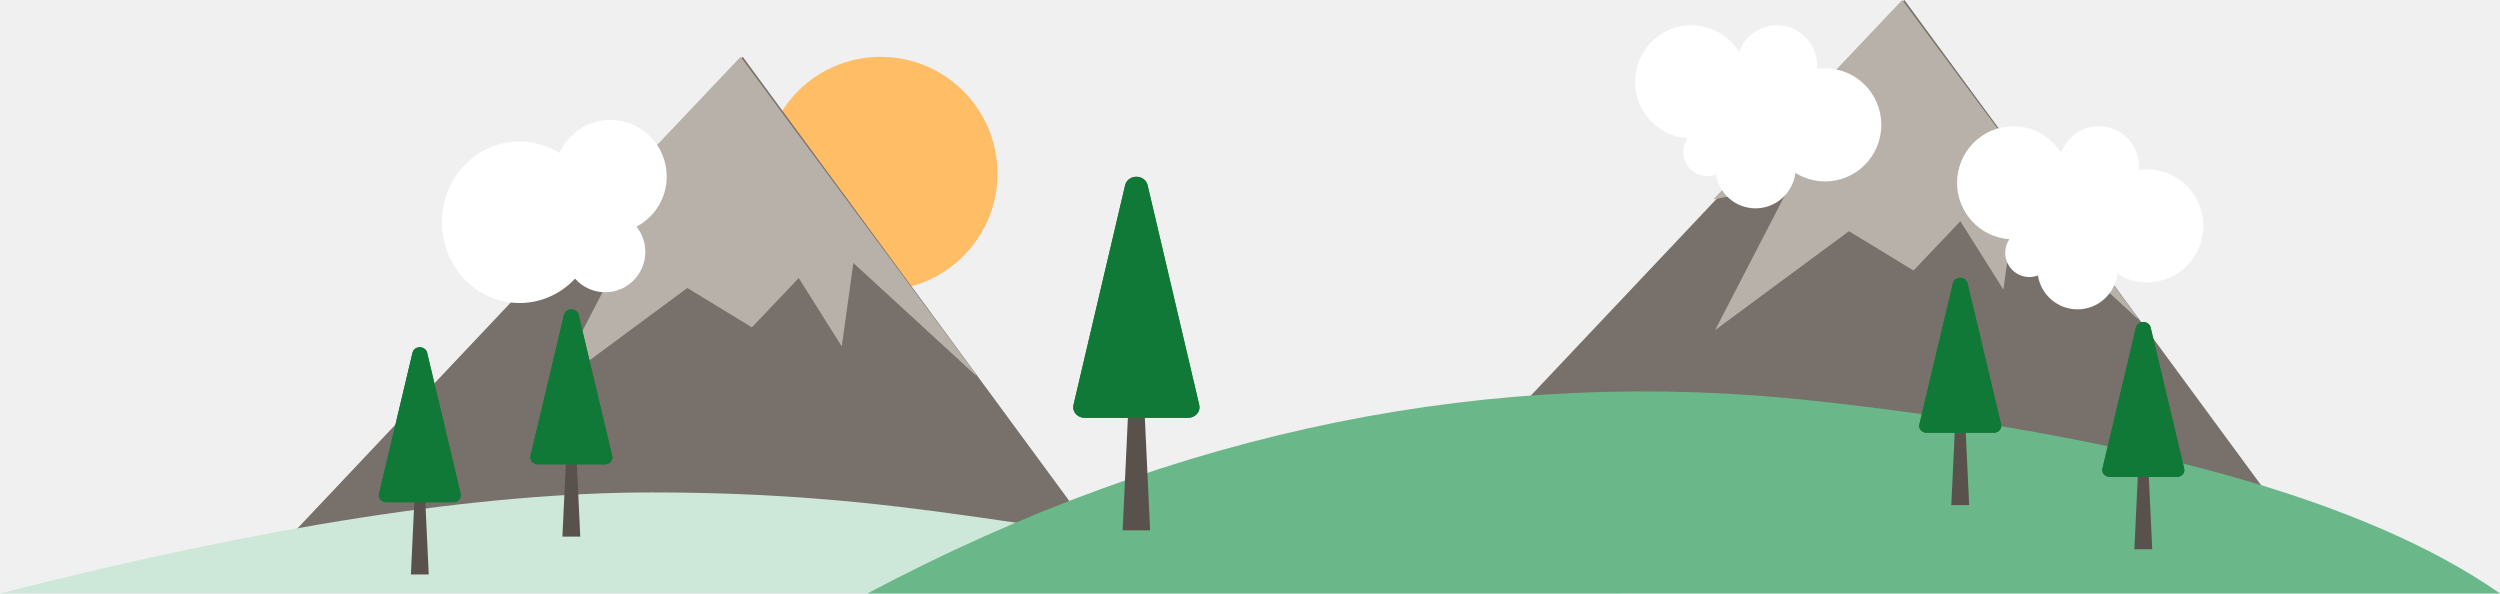
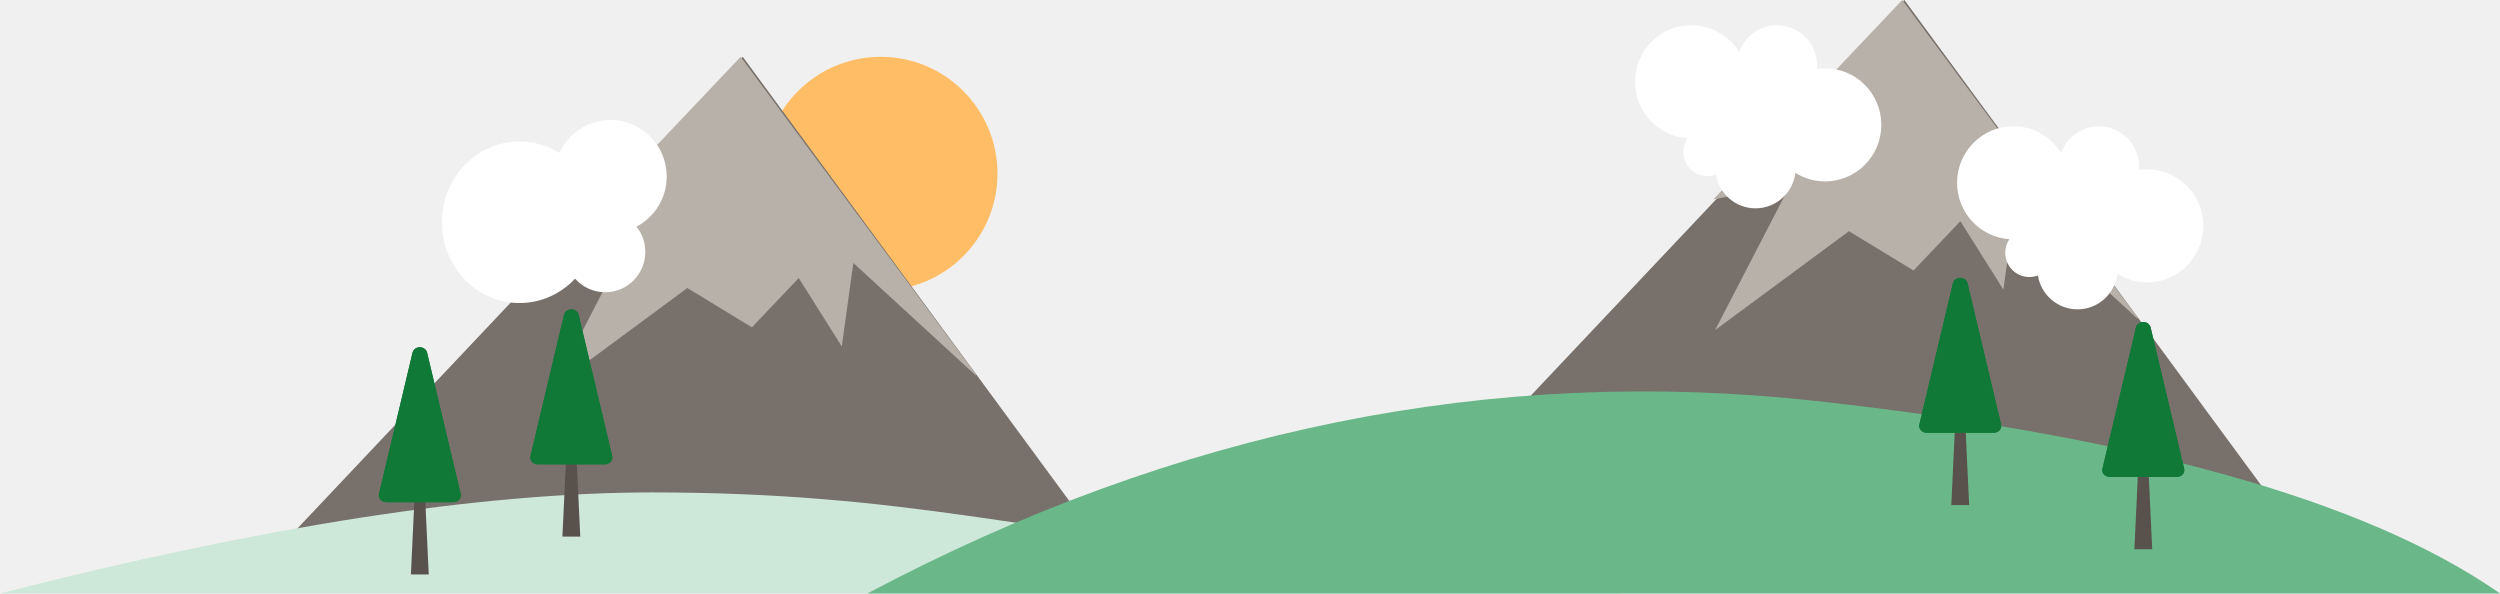
<svg xmlns="http://www.w3.org/2000/svg" xmlns:xlink="http://www.w3.org/1999/xlink" width="396" height="94" viewBox="0 0 396 94">
  <defs>
-     <path id="a" d="M11.773 1.32l8.185 34.83c.213.905-.409 1.797-1.388 1.994a1.96 1.96 0 0 1-.385.038H1.815C.813 38.182 0 37.432 0 36.506c0-.12.014-.239.041-.355L8.226 1.32C8.44.416 9.406-.158 10.385.038c.695.14 1.238.641 1.388 1.283z" />
+     <path id="a" d="M7.653.85l5.32 22.39c.138.581-.266 1.155-.903 1.281a1.288 1.288 0 0 1-.25.024H1.18c-.652 0-1.18-.482-1.18-1.077 0-.077.009-.153.027-.228L5.347.85c.138-.582.766-.951 1.403-.825.452.09.805.412.903.824z" />
    <path id="c" d="M7.653.85l5.32 22.39c.138.581-.266 1.155-.903 1.281a1.288 1.288 0 0 1-.25.024H1.18c-.652 0-1.18-.482-1.18-1.077 0-.077.009-.153.027-.228L5.347.85c.138-.582.766-.951 1.403-.825.452.09.805.412.903.824z" />
    <path id="e" d="M7.653.85l5.32 22.39c.138.581-.266 1.155-.903 1.281a1.288 1.288 0 0 1-.25.024H1.18c-.652 0-1.18-.482-1.18-1.077 0-.077.009-.153.027-.228L5.347.85c.138-.582.766-.951 1.403-.825.452.09.805.412.903.824z" />
    <path id="g" d="M7.653.85l5.32 22.39c.138.581-.266 1.155-.903 1.281a1.288 1.288 0 0 1-.25.024H1.18c-.652 0-1.18-.482-1.18-1.077 0-.077.009-.153.027-.228L5.347.85c.138-.582.766-.951 1.403-.825.452.09.805.412.903.824z" />
-     <path id="i" d="M7.653.85l5.32 22.39c.138.581-.266 1.155-.903 1.281a1.288 1.288 0 0 1-.25.024H1.18c-.652 0-1.18-.482-1.18-1.077 0-.077.009-.153.027-.228L5.347.85c.138-.582.766-.951 1.403-.825.452.09.805.412.903.824z" />
  </defs>
  <g fill="none" fill-rule="evenodd">
    <circle cx="139.5" cy="27.5" r="18.5" fill="#FFBD66" />
    <g fill-rule="nonzero">
      <path fill="#78706A" d="M301.652 0L359 78H228z" />
      <path fill="#B7B1A9" d="M338.53 50.21l.054.278-19.412-17.833-1.834 13.219-6.818-10.834-7.42 7.81-10.226-6.23-21.2 15.666 11.915-23.03-12.206 2.324L301.313 0z" />
    </g>
    <g fill-rule="nonzero">
      <path fill="#78706A" d="M117.652 9L175 87H44z" />
      <path fill="#B7B1A9" d="M154.53 59.21l.054.278-19.412-17.833-1.834 13.219-6.818-10.834-7.42 7.81-10.226-6.23-21.2 15.666 11.915-23.03-12.206 2.324L117.313 9z" />
    </g>
    <path fill="#FFF" d="M100.823 35.899a6.394 6.394 0 0 1 1.394 3.998c0 3.533-2.846 6.397-6.36 6.397a6.326 6.326 0 0 1-4.76-2.157C88.864 46.52 85.745 48 82.294 48 75.505 48 70 42.272 70 35.207c0-7.066 5.505-12.795 12.294-12.795 2.31 0 4.47.663 6.316 1.816C90.016 21.143 93.112 19 96.706 19c4.917 0 8.903 4.01 8.903 8.955a8.962 8.962 0 0 1-4.786 7.944zM284.388 27.381c-.38 3.167-3.061 5.62-6.313 5.62-3.163 0-5.786-2.323-6.276-5.367-.42.16-.877.248-1.353.248-2.107 0-3.816-1.719-3.816-3.838 0-.798.243-1.54.657-2.153-4.629-.318-8.287-4.197-8.287-8.935C259 8.01 262.986 4 267.902 4c3.2 0 6.005 1.698 7.574 4.248.878-2.476 3.23-4.248 5.992-4.248 3.51 0 6.358 2.863 6.358 6.396 0 .176-.007.35-.02.521a8.926 8.926 0 0 1 1.292-.093c4.917 0 8.902 4.009 8.902 8.955 0 4.947-3.985 8.956-8.902 8.956a8.822 8.822 0 0 1-4.71-1.354zM335.388 43.381c-.38 3.167-3.061 5.62-6.313 5.62-3.163 0-5.786-2.323-6.276-5.367-.42.16-.877.248-1.353.248-2.107 0-3.816-1.719-3.816-3.838 0-.798.243-1.54.657-2.153-4.629-.318-8.287-4.197-8.287-8.935 0-4.946 3.986-8.956 8.902-8.956 3.2 0 6.005 1.698 7.574 4.248.878-2.476 3.23-4.248 5.992-4.248 3.51 0 6.358 2.863 6.358 6.396 0 .176-.007.35-.02.521a8.926 8.926 0 0 1 1.292-.093c4.917 0 8.902 4.009 8.902 8.955 0 4.947-3.985 8.956-8.902 8.956a8.822 8.822 0 0 1-4.71-1.354z" />
    <g fill-rule="nonzero">
      <path fill="#CDE7D8" d="M0 94h256.888c-10.042-1.481-28.248-3.446-54.62-5.895-39.56-3.673-58.405-10.105-99-10.105C76.203 78 41.78 83.333 0 94z" />
      <path fill="#6AB889" d="M137.405 94H396c-21.052-14.68-57.181-24.842-108.388-30.488C236.405 57.866 186.336 68.03 137.405 94z" />
    </g>
-     <g transform="translate(170 28)">
-       <path fill="#59514B" fill-rule="nonzero" d="M8.696 37.333h2.608L12.174 56H7.826z" />
+     <g transform="translate(333 51)">
+       <path fill="#59514B" fill-rule="nonzero" d="M5.652 24h1.696l.565 12H5.087z" />
      <mask id="b" fill="#fff">
        <use xlink:href="#a" />
      </mask>
      <use fill="#117938" fill-rule="nonzero" xlink:href="#a" />
      <g fill="#117938" mask="url(#b)">
-         <path d="M-38.26 75.485h97v-95h-97z" />
+         <path d="M-24.87 48.455h63v-61h-63z" />
      </g>
    </g>
-     <g transform="translate(333 51)">
+     <g transform="translate(304 44)">
      <path fill="#59514B" fill-rule="nonzero" d="M5.652 24h1.696l.565 12H5.087z" />
      <mask id="d" fill="#fff">
        <use xlink:href="#c" />
      </mask>
      <use fill="#117938" fill-rule="nonzero" xlink:href="#c" />
      <g fill="#117938" mask="url(#d)">
        <path d="M-24.87 48.455h63v-61h-63z" />
      </g>
    </g>
-     <g transform="translate(304 44)">
+     <g transform="translate(60 55)">
      <path fill="#59514B" fill-rule="nonzero" d="M5.652 24h1.696l.565 12H5.087z" />
      <mask id="f" fill="#fff">
        <use xlink:href="#e" />
      </mask>
      <use fill="#117938" fill-rule="nonzero" xlink:href="#e" />
      <g fill="#117938" mask="url(#f)">
        <path d="M-24.87 48.455h63v-61h-63z" />
      </g>
    </g>
-     <g transform="translate(60 55)">
+     <g transform="translate(84 49)">
      <path fill="#59514B" fill-rule="nonzero" d="M5.652 24h1.696l.565 12H5.087z" />
      <mask id="h" fill="#fff">
        <use xlink:href="#g" />
      </mask>
      <use fill="#117938" fill-rule="nonzero" xlink:href="#g" />
      <g fill="#117938" mask="url(#h)">
        <path d="M-24.87 48.455h63v-61h-63z" />
      </g>
    </g>
-     <g transform="translate(84 49)">
-       <path fill="#59514B" fill-rule="nonzero" d="M5.652 24h1.696l.565 12H5.087z" />
-       <mask id="j" fill="#fff">
-         <use xlink:href="#i" />
-       </mask>
-       <use fill="#117938" fill-rule="nonzero" xlink:href="#i" />
-       <g fill="#117938" mask="url(#j)">
-         <path d="M-24.87 48.455h63v-61h-63z" />
-       </g>
-     </g>
  </g>
</svg>
